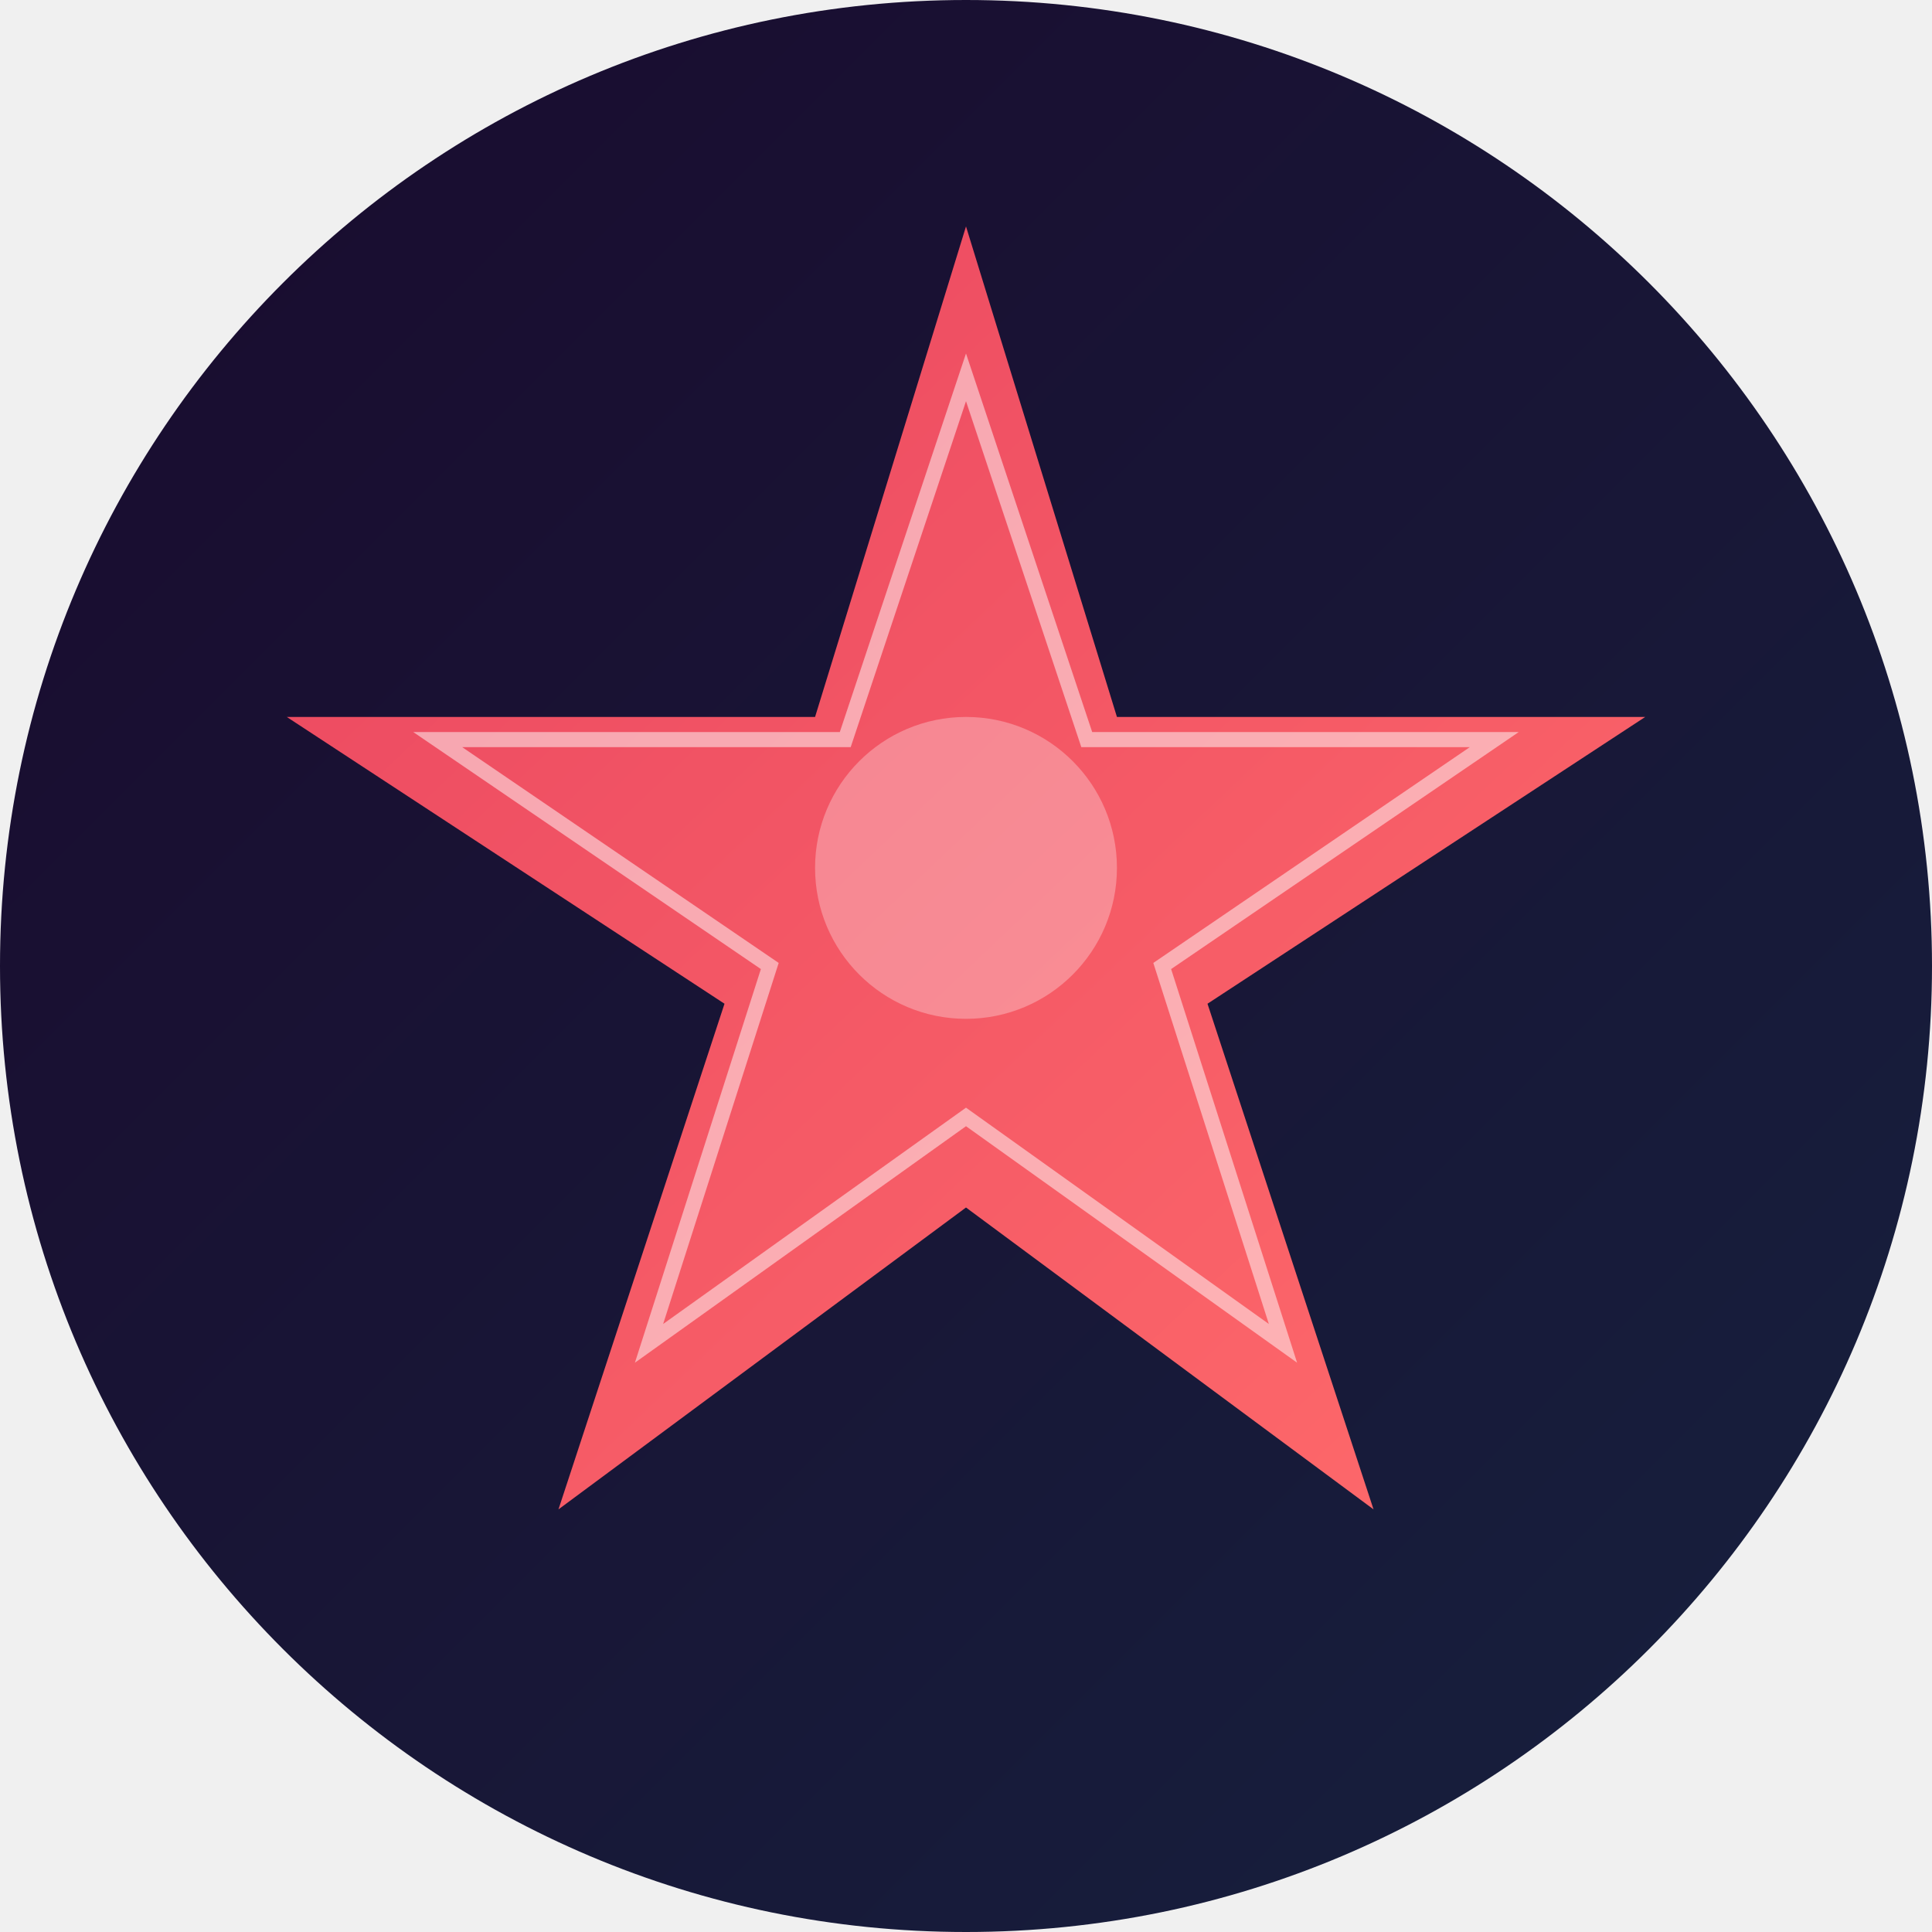
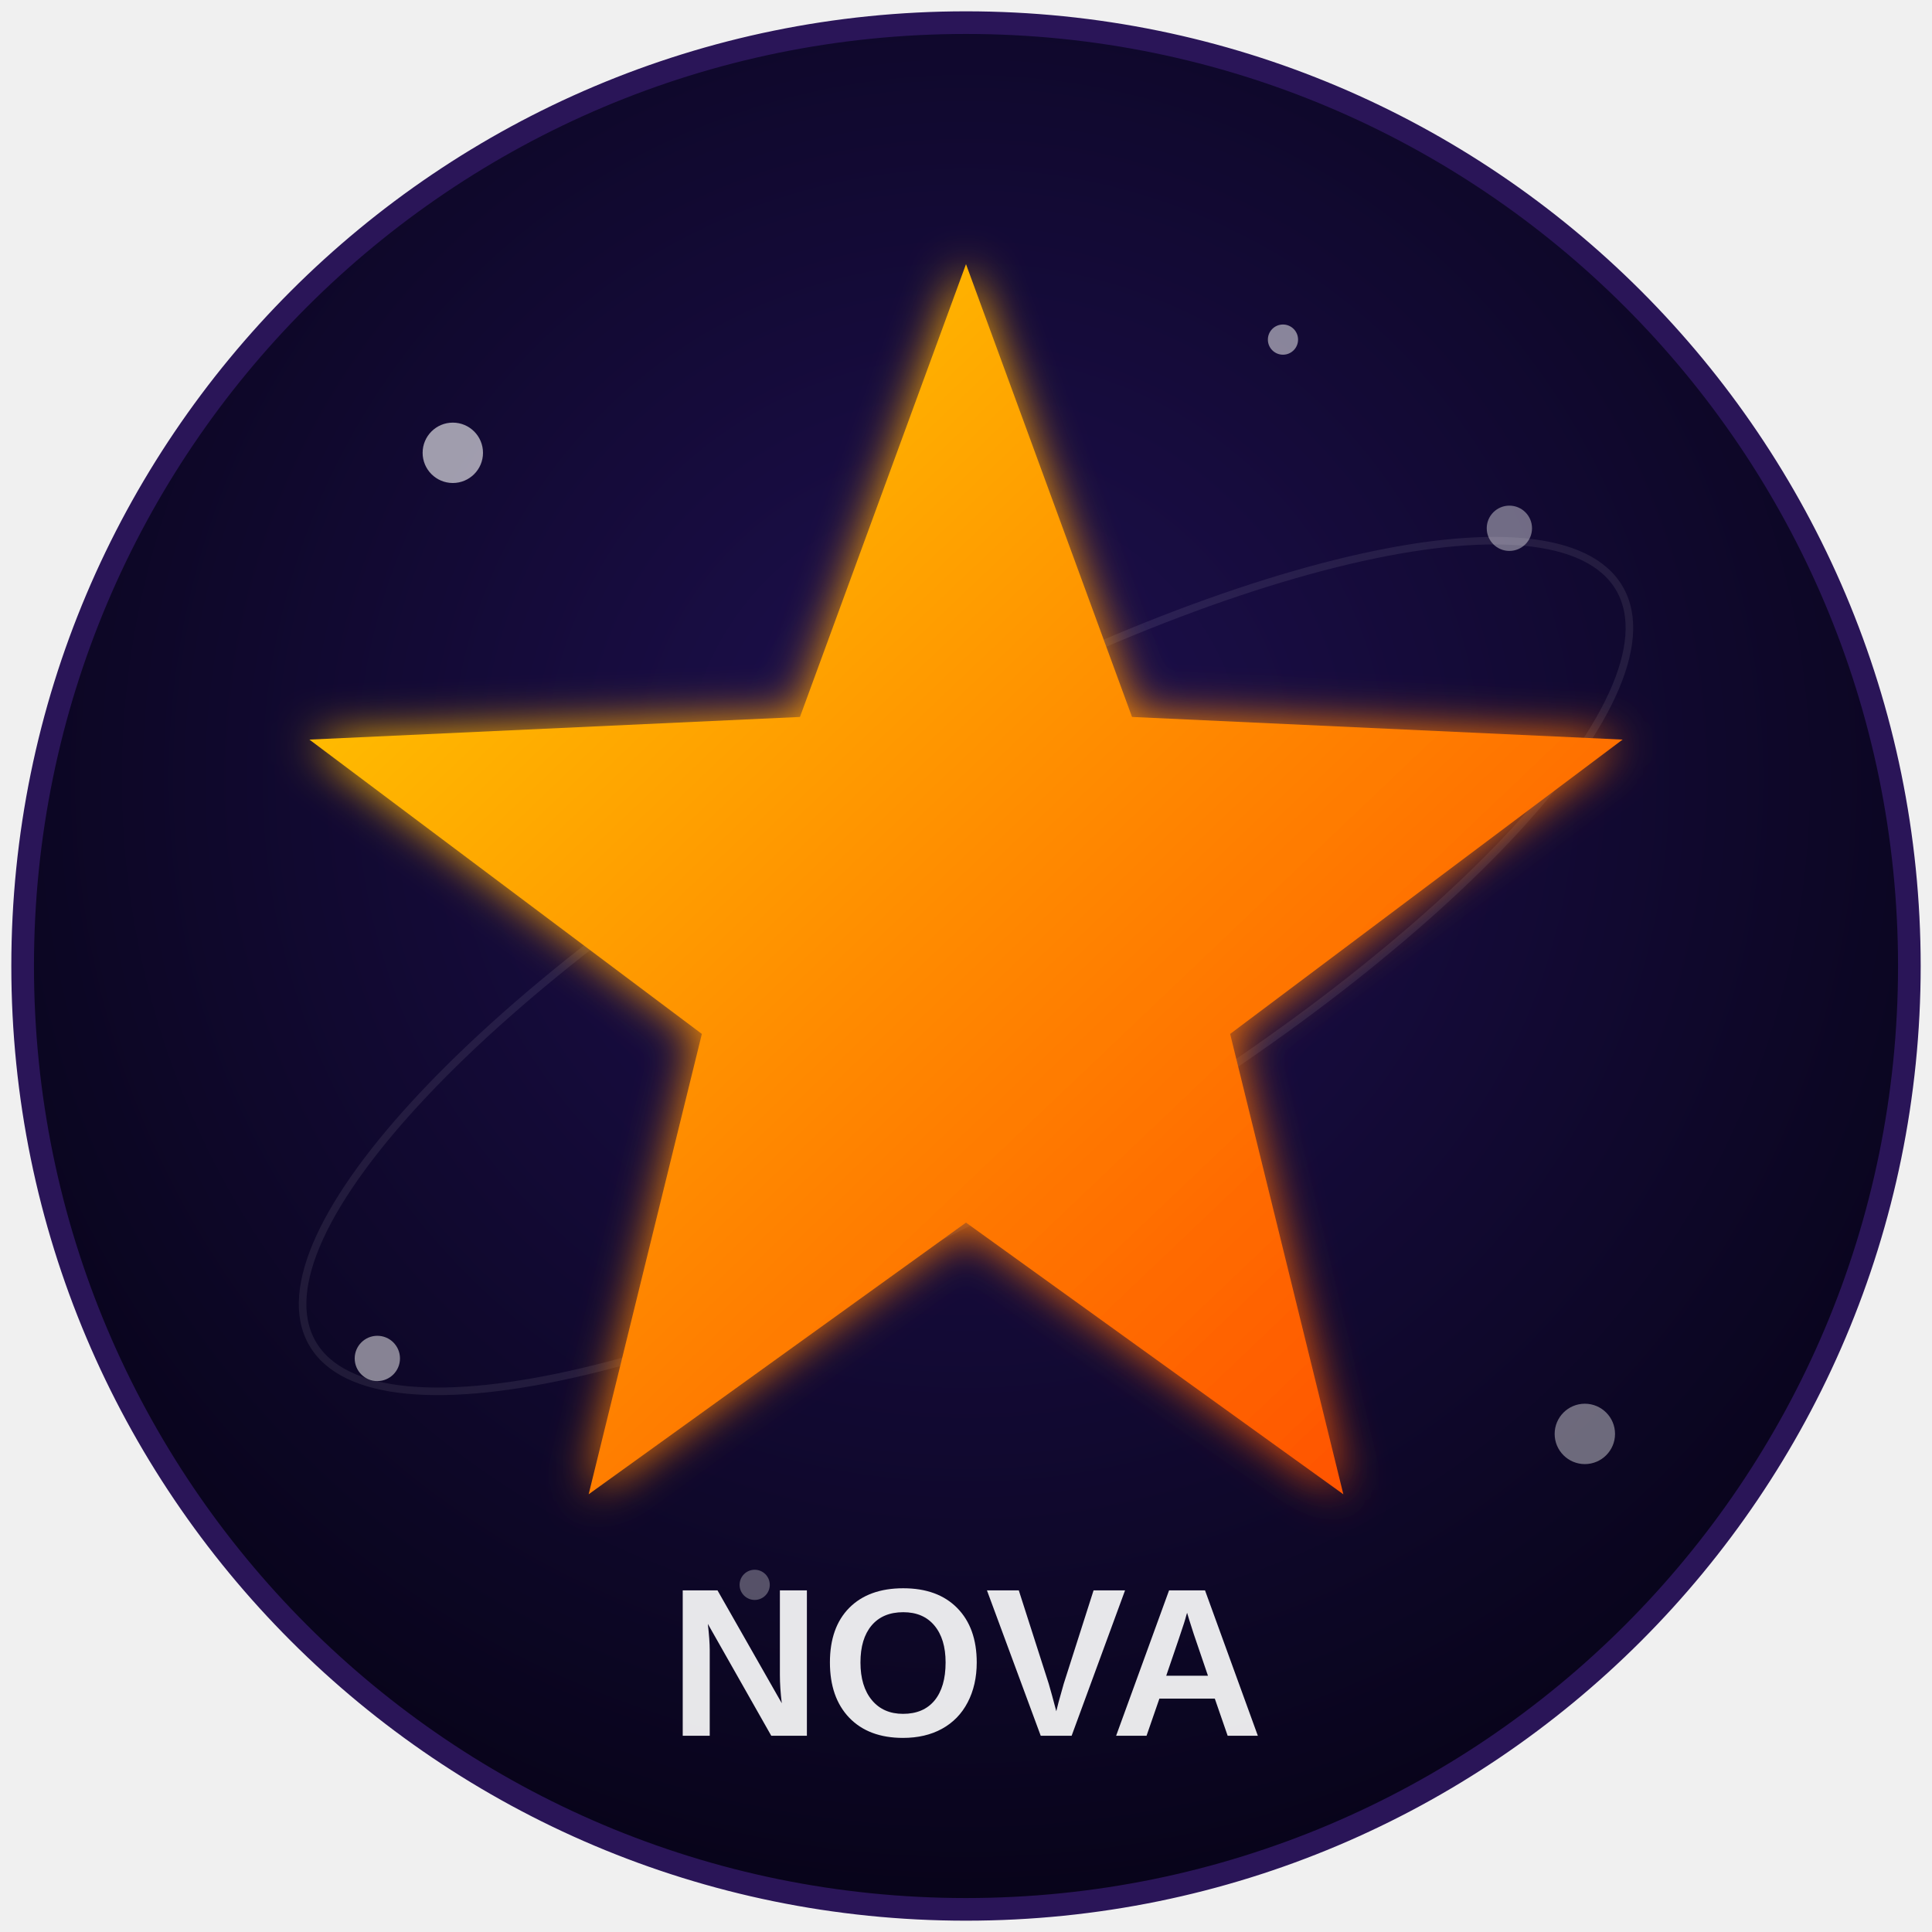
<svg xmlns="http://www.w3.org/2000/svg" viewBox="0 0 256 256" width="256" height="256">
  <defs>
-     <linearGradient id="bg" x1="0%" y1="0%" x2="100%" y2="100%">
-       <stop offset="0%" style="stop-color:#1a0a2e" />
-       <stop offset="100%" style="stop-color:#16213e" />
+     <radialGradient id="bg" cx="50%" cy="40%" r="60%">
+       <stop offset="0%" style="stop-color:#1E1050" />
+       <stop offset="100%" style="stop-color:#08041A" />
+     </radialGradient>
+     <linearGradient id="starGrad" x1="0%" y1="0%" x2="100%" y2="100%">
+       <stop offset="0%" style="stop-color:#FFD700" />
+       <stop offset="50%" style="stop-color:#FF8C00" />
+       <stop offset="100%" style="stop-color:#FF4500" />
    </linearGradient>
-     <linearGradient id="star" x1="0%" y1="0%" x2="100%" y2="100%">
-       <stop offset="0%" style="stop-color:#e94560" />
-       <stop offset="100%" style="stop-color:#ff6b6b" />
-     </linearGradient>
+     <filter id="glow">
+       <feGaussianBlur stdDeviation="3" result="blur" />
+       <feMerge>
+         <feMergeNode in="blur" />
+         <feMergeNode in="SourceGraphic" />
+       </feMerge>
+     </filter>
  </defs>
-   <rect width="256" height="256" rx="128" fill="url(#bg)" />
-   <polygon points="128,30 148,95 218,95 160,133 182,200 128,160 74,200 96,133 38,95 108,95" fill="url(#star)" />
-   <polygon points="128,50 144,98 198,98 154,128 170,178 128,148 86,178 102,128 58,98 112,98" fill="none" stroke="#fff" stroke-width="2" opacity="0.5" />
-   <circle cx="128" cy="115" r="20" fill="#fff" opacity="0.3" />
+   <circle cx="128" cy="128" r="125" fill="url(#bg)" stroke="#2A1558" stroke-width="3" />
+   <ellipse cx="128" cy="128" rx="100" ry="30" fill="none" stroke="rgba(255,255,255,0.08)" stroke-width="1" transform="rotate(-30 128 128)" />
+   <polygon points="128,35 150,95 215,98 163,137 178,198 128,162 78,198 93,137 41,98 106,95" fill="url(#starGrad)" filter="url(#glow)" />
+   <circle cx="60" cy="60" r="4" fill="white" opacity="0.6" />
+   <circle cx="200" cy="70" r="3" fill="white" opacity="0.4" />
+   <circle cx="50" cy="180" r="3" fill="white" opacity="0.5" />
+   <circle cx="210" cy="190" r="4" fill="white" opacity="0.4" />
+   <circle cx="100" cy="210" r="2" fill="white" opacity="0.3" />
+   <circle cx="170" cy="45" r="2" fill="white" opacity="0.5" />
+   <text x="128" y="230" text-anchor="middle" font-family="Arial, sans-serif" font-size="28" font-weight="bold" fill="white" opacity="0.9">NOVA</text>
</svg>
